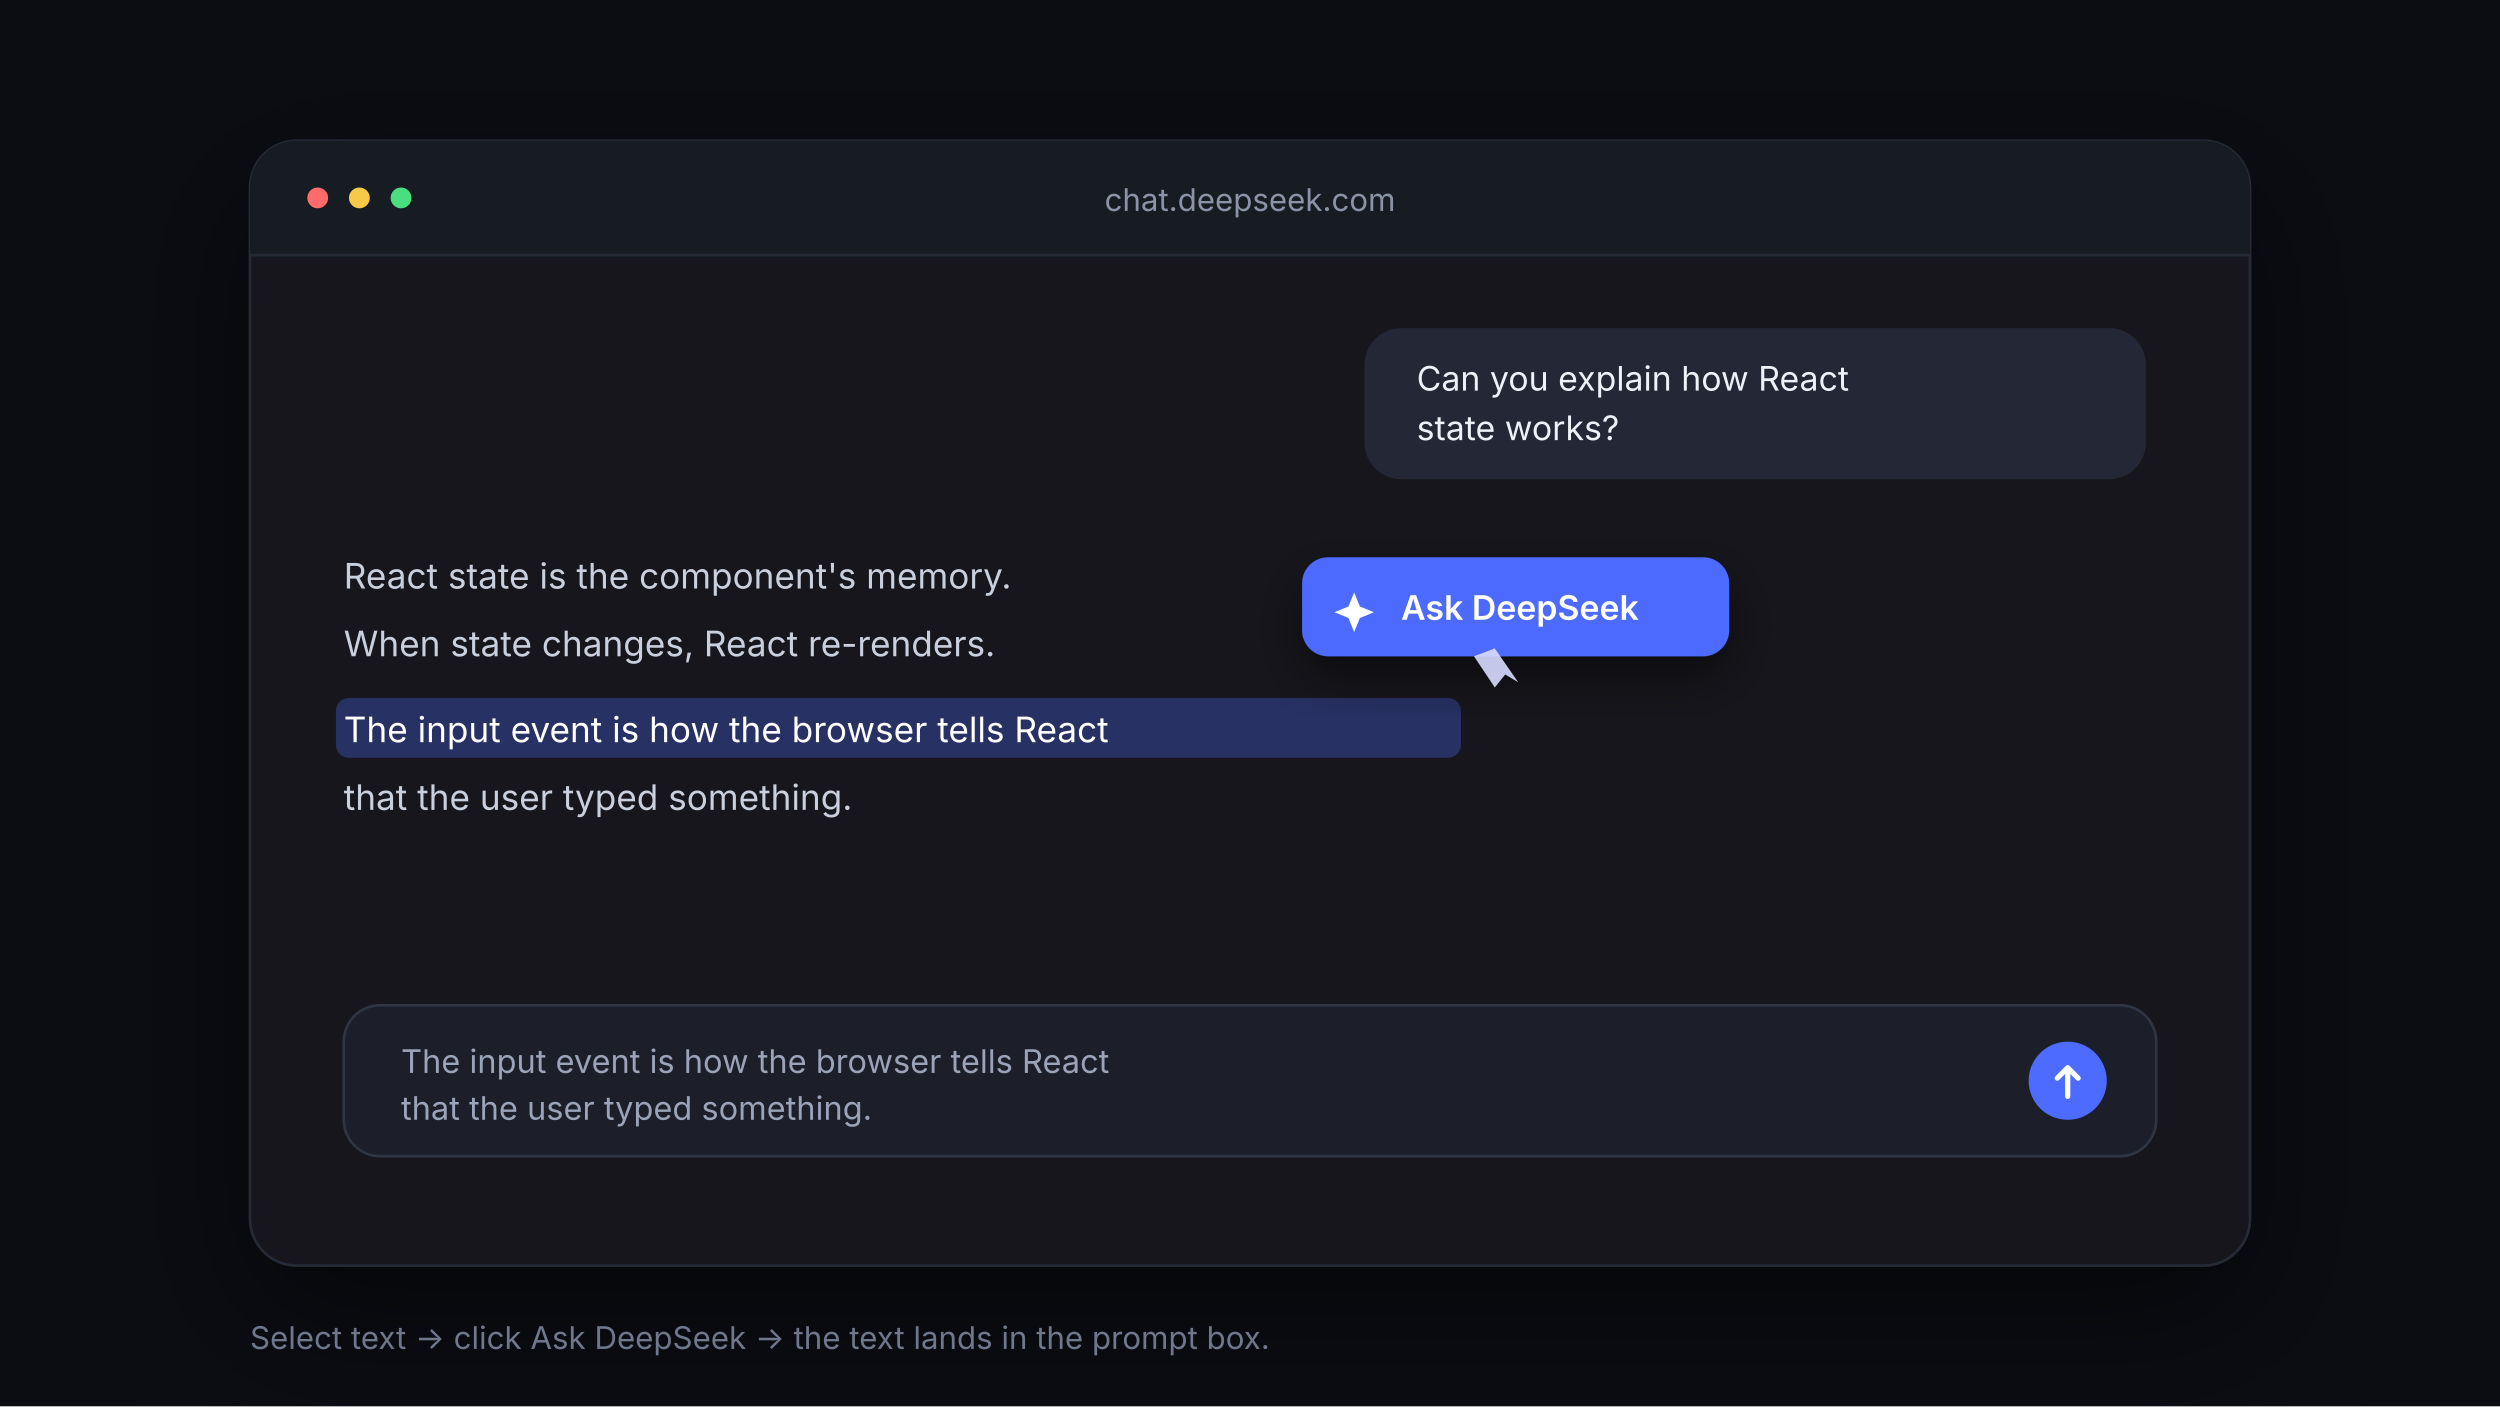
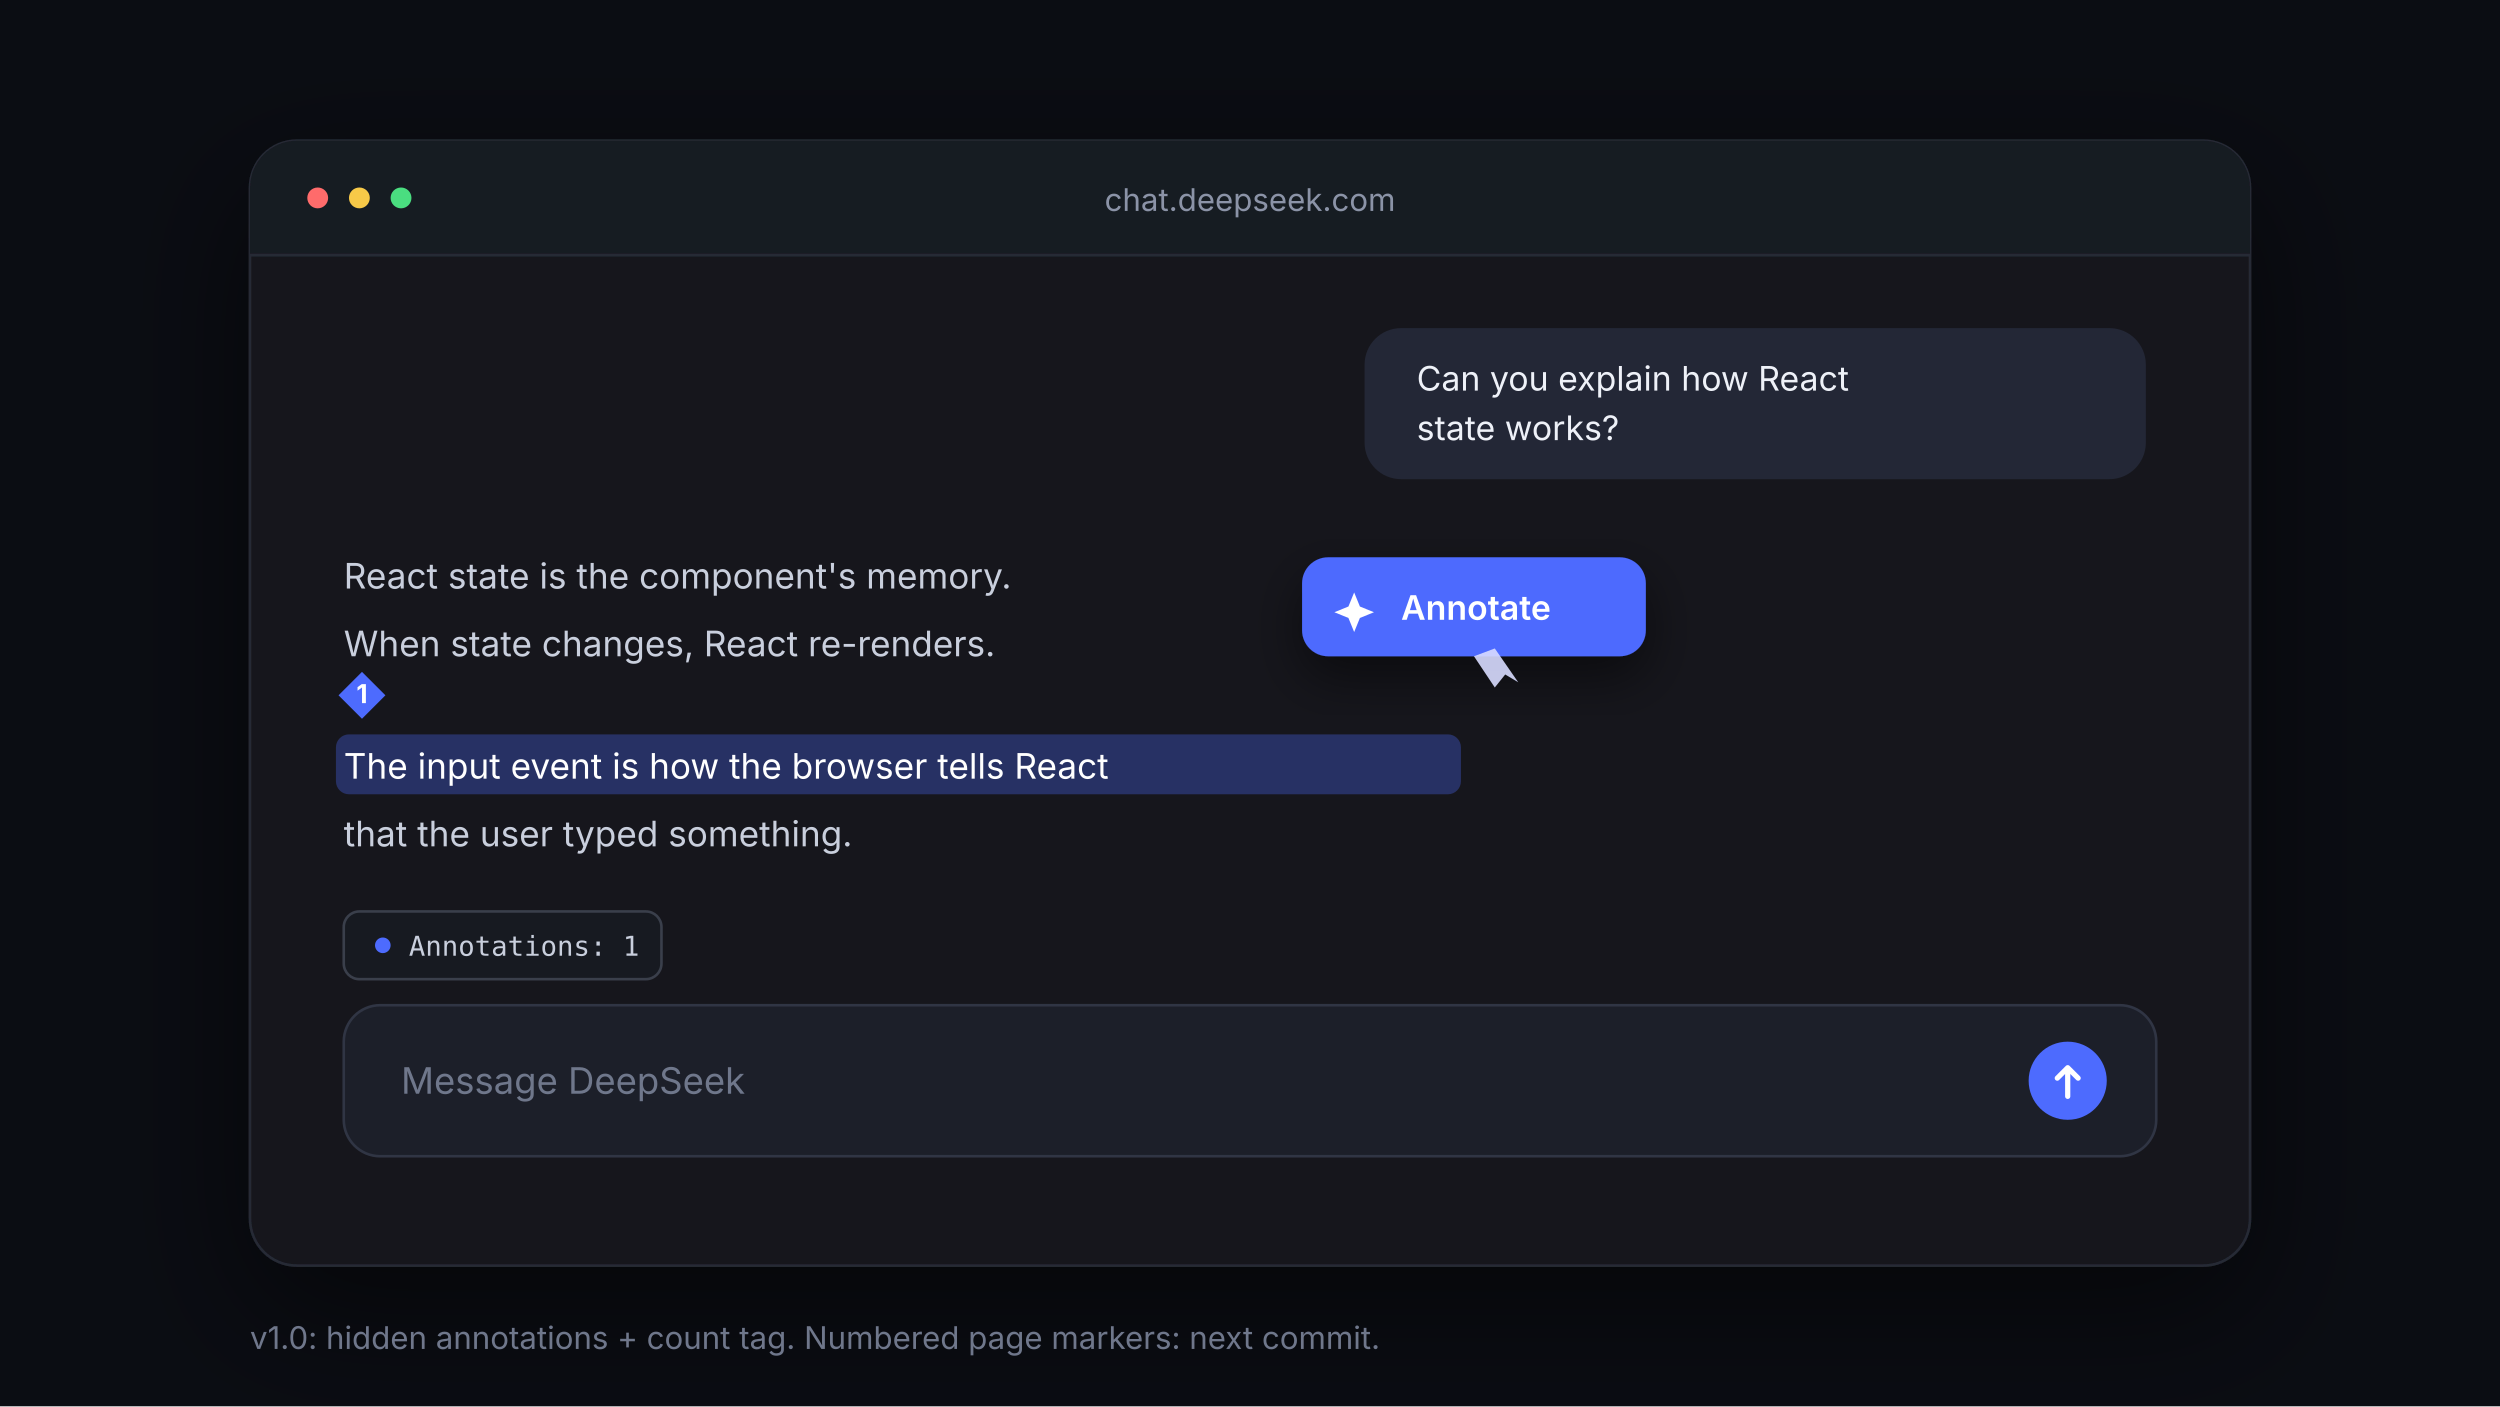
<svg xmlns="http://www.w3.org/2000/svg" width="960" height="540" viewBox="0 0 960 540" role="img" aria-labelledby="title desc">
  <defs>
    <filter id="panelShadow" x="-20%" y="-20%" width="140%" height="160%">
      <feDropShadow dx="0" dy="18" stdDeviation="26" flood-color="#000" flood-opacity=".55" />
    </filter>
    <filter id="buttonShadow" x="-30%" y="-40%" width="160%" height="200%">
      <feDropShadow dx="0" dy="8" stdDeviation="10" flood-color="#000" flood-opacity=".5" />
    </filter>
  </defs>
  <rect width="960" height="540" fill="#0b0d13" />
  <g filter="url(#panelShadow)">
    <rect x="96" y="54" width="768" height="432" rx="18" fill="#14161d" stroke="#272b36" />
    <path d="M96 72a18 18 0 0 1 18-18h732a18 18 0 0 1 18 18v26H96V72z" fill="#181b23" />
    <line x1="96" y1="98" x2="864" y2="98" stroke="#272b36" />
  </g>
  <circle cx="122" cy="76" r="4" fill="#ff6b6b" />
  <circle cx="138" cy="76" r="4" fill="#f7c948" />
  <circle cx="154" cy="76" r="4" fill="#4ade80" />
  <text x="480" y="81" text-anchor="middle" font-family="Inter, -apple-system, BlinkMacSystemFont, 'Segoe UI', sans-serif" font-size="12" fill="#8b93a7">chat.deepseek.com</text>
  <g font-family="Inter, -apple-system, BlinkMacSystemFont, 'Segoe UI', sans-serif">
    <rect x="524" y="126" width="300" height="58" rx="14" fill="#232736" />
    <text x="544" y="150" font-size="13" fill="#eef1f8">Can you explain how React</text>
    <text x="544" y="169" font-size="13" fill="#eef1f8">state works?</text>
    <text x="132" y="226" font-size="13.5" fill="#c9cfdd">React state is the component's memory.</text>
    <text x="132" y="252" font-size="13.5" fill="#c9cfdd">When state changes, React re-renders.</text>
-     <rect x="129" y="268" width="432" height="23" rx="5" fill="#4d6bfe" opacity=".32" />
-     <text x="132" y="285" font-size="13.5" fill="#ffffff">The input event is how the browser tells React</text>
-     <text x="132" y="311" font-size="13.5" fill="#c9cfdd">that the user typed something.</text>
+     <rect x="129" y="282" width="432" height="23" rx="5" fill="#4d6bfe" opacity=".32" />
+     <text x="132" y="299" font-size="13.5" fill="#ffffff">The input event is how the browser tells React</text>
+     <text x="132" y="325" font-size="13.5" fill="#c9cfdd">that the user typed something.</text>
+     <path d="M139 258l9 9-9 9-9-9 9-9z" fill="#4d6bfe" />
+     <text x="139" y="270" text-anchor="middle" font-size="10" font-weight="700" fill="#ffffff">1</text>
    <g filter="url(#buttonShadow)">
-       <rect x="500" y="214" width="164" height="38" rx="10" fill="#4d6bfe" />
+       <rect x="500" y="214" width="132" height="38" rx="10" fill="#4d6bfe" />
      <path d="M520 227.5l2.2 5.4 5.4 2.2-5.4 2.2-2.2 5.4-2.2-5.4-5.4-2.2 5.4-2.2 2.2-5.4z" fill="#fff" />
-       <text x="538" y="238" font-size="13" font-weight="600" fill="#fff">Ask DeepSeek</text>
+       <text x="538" y="238" font-size="13" font-weight="600" fill="#fff">Annotate</text>
    </g>
    <path d="M566 252l8 12 4-5 5 3-9-13-8 3z" fill="#d8dcff" opacity=".9" />
+     <rect x="132" y="350" width="122" height="26" rx="6" fill="#171a21" stroke="#3a3f4b" />
+     <circle cx="147" cy="363" r="3" fill="#4d6bfe" />
+     <text x="157" y="367" font-family="ui-monospace, SFMono-Regular, Menlo, Consolas, monospace" font-size="10.5" fill="#c9cfdd">Annotations: 1</text>
    <rect x="132" y="386" width="696" height="58" rx="14" fill="#1c1f29" stroke="#303544" />
-     <text x="154" y="412" font-size="12.5" fill="#9aa3b8">The input event is how the browser tells React</text>
-     <text x="154" y="430" font-size="12.5" fill="#9aa3b8">that the user typed something.</text>
+     <text x="154" y="420" font-size="14" fill="#6f778b">Message DeepSeek</text>
    <circle cx="794" cy="415" r="15" fill="#4d6bfe" />
    <path d="M794 421v-11m-4 4l4-4 4 4" fill="none" stroke="#fff" stroke-width="2" stroke-linecap="round" stroke-linejoin="round" />
  </g>
-   <text x="96" y="518" font-family="Inter, -apple-system, BlinkMacSystemFont, 'Segoe UI', sans-serif" font-size="12" fill="#6f778b">Select text → click Ask DeepSeek → the text lands in the prompt box.</text>
+   <text x="96" y="518" font-family="Inter, -apple-system, BlinkMacSystemFont, 'Segoe UI', sans-serif" font-size="12" fill="#6f778b">v1.0: hidden annotations + count tag. Numbered page markers: next commit.</text>
</svg>
